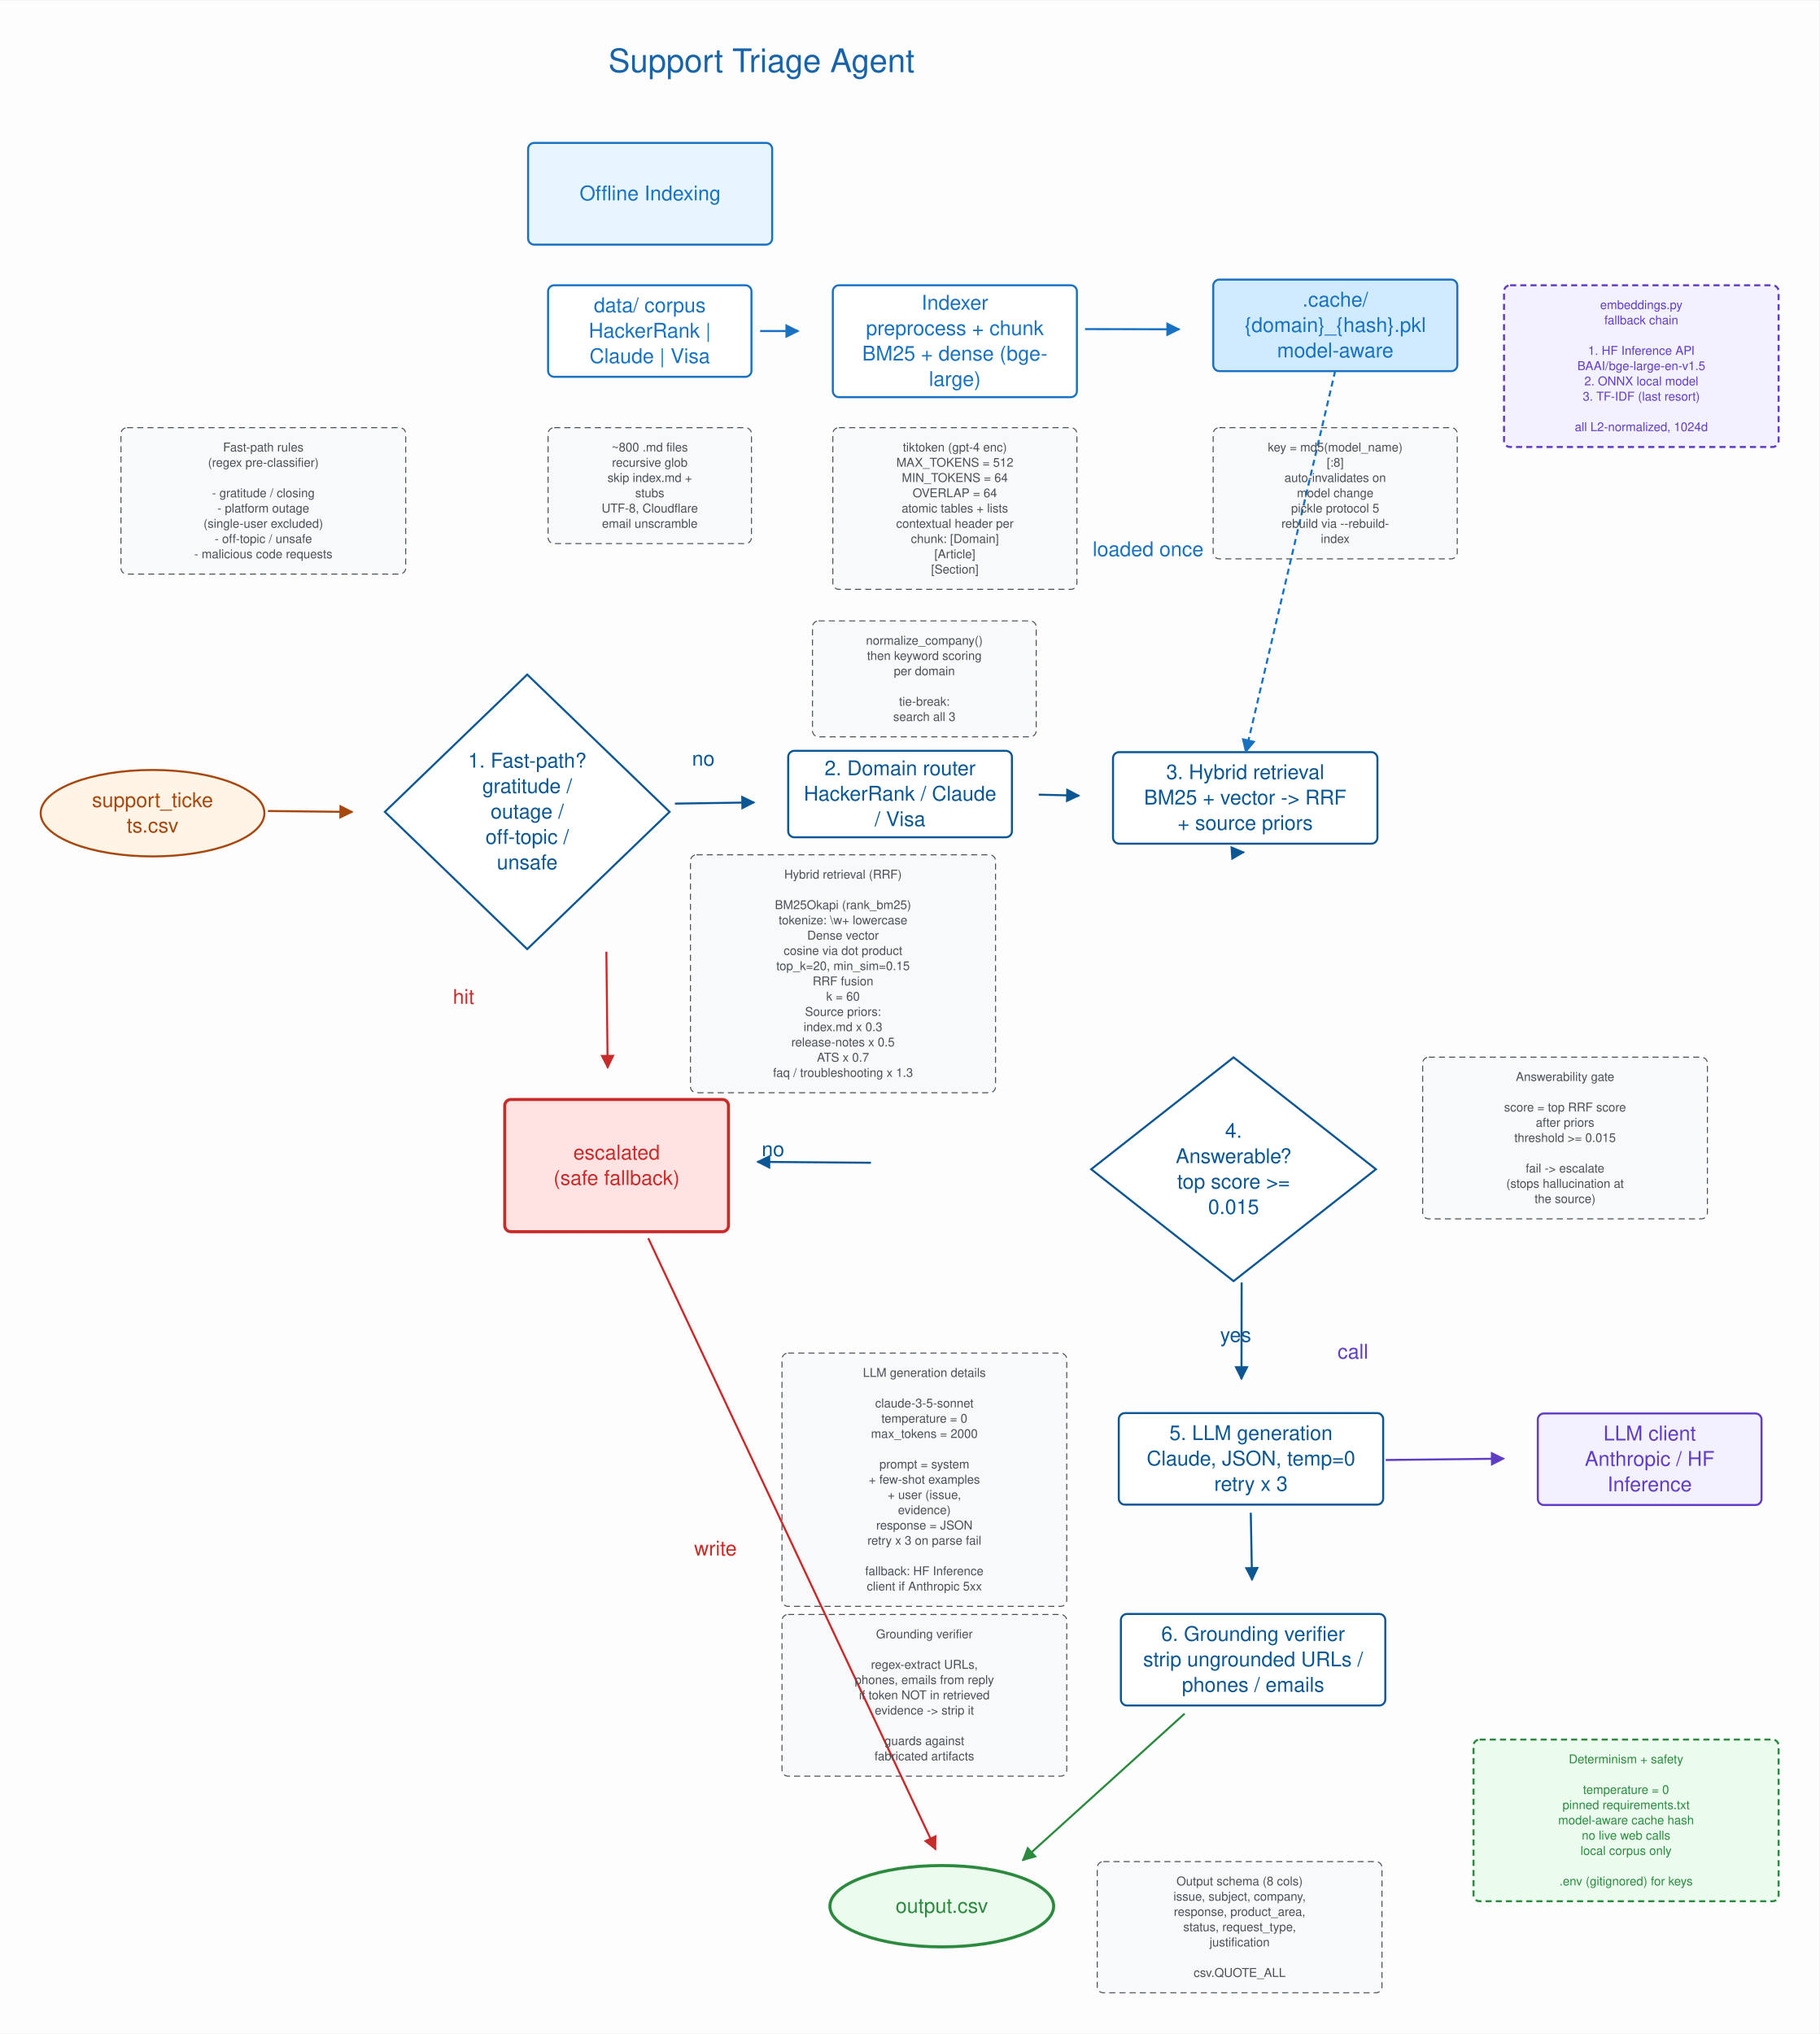
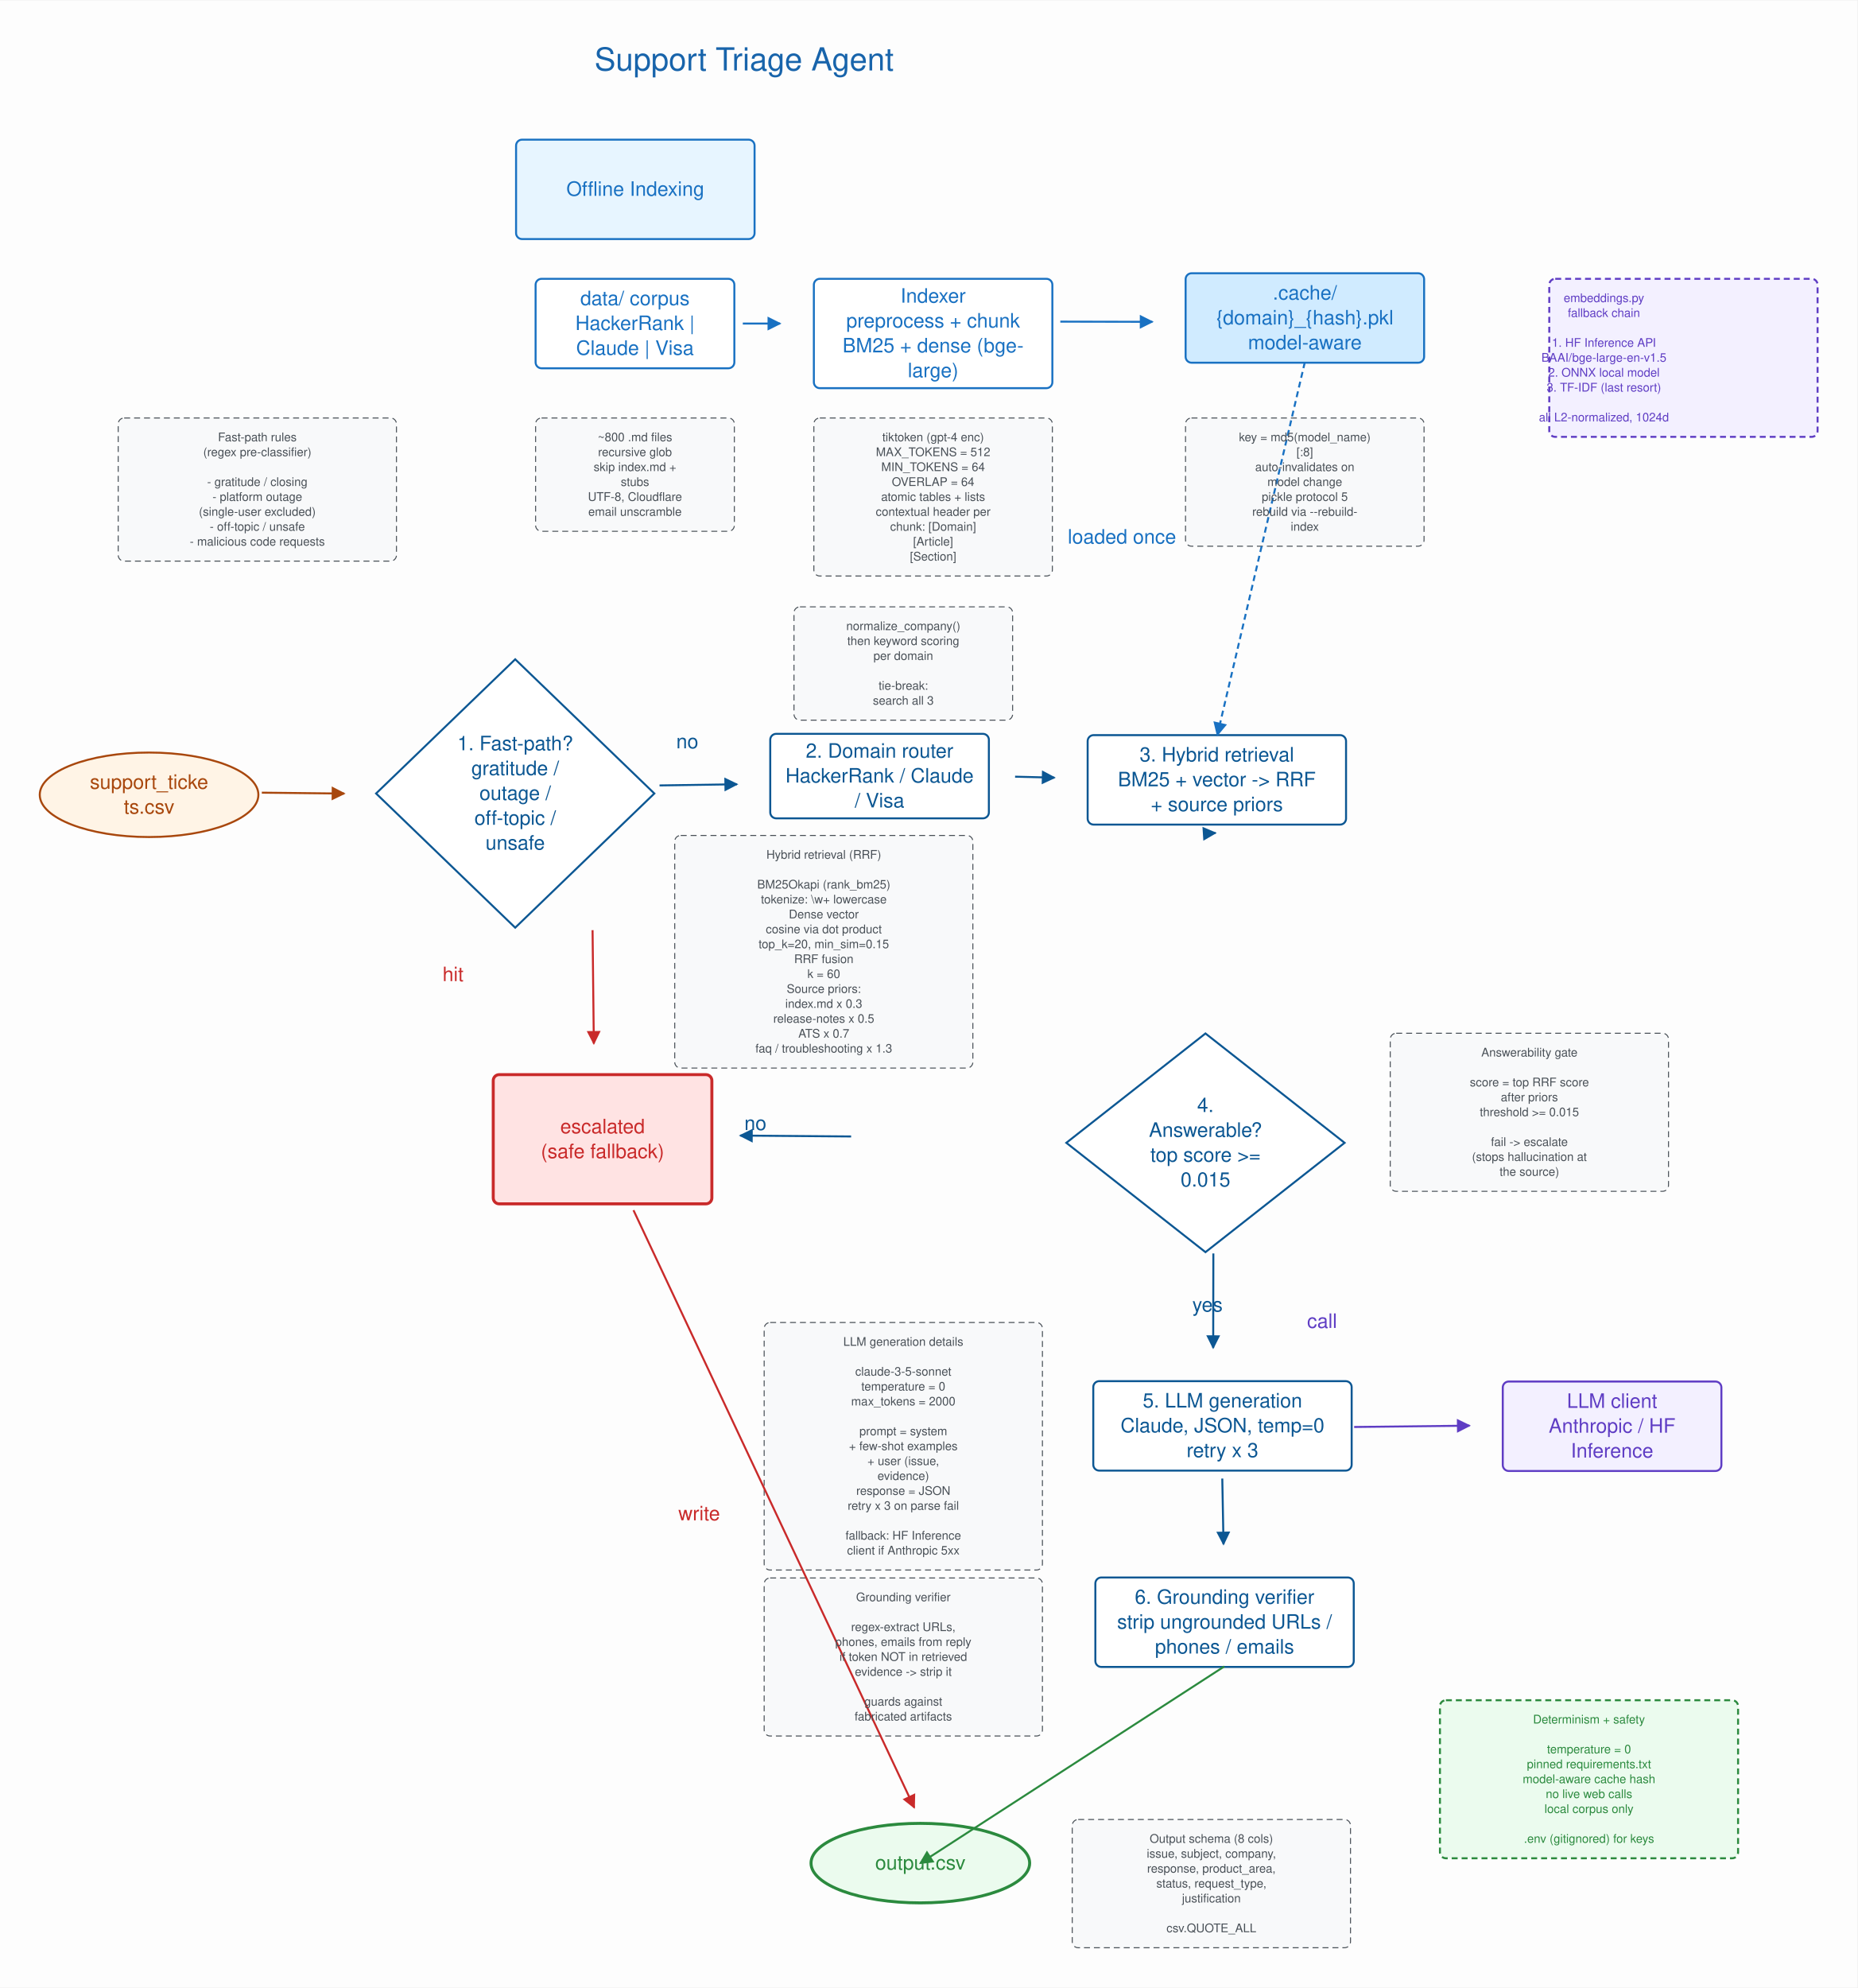
- <svg xmlns="http://www.w3.org/2000/svg" viewBox="-478.945 -10 1788.945 1999" width="1788" height="1999" font-family="Helvetica, Arial, sans-serif">
+ <svg xmlns="http://www.w3.org/2000/svg" viewBox="-478.945 -10 1868.945 1999" width="1868" height="1999" font-family="Helvetica, Arial, sans-serif">
  <defs>
+     <marker id="ah_1971c2" viewBox="0 0 10 10" refX="9" refY="5" markerWidth="7" markerHeight="7" orient="auto-start-reverse">
+       <path d="M 0 0 L 10 5 L 0 10 z" fill="#1971c2" />
+     </marker>
+     <marker id="ah_c92a2a" viewBox="0 0 10 10" refX="9" refY="5" markerWidth="7" markerHeight="7" orient="auto-start-reverse">
+       <path d="M 0 0 L 10 5 L 0 10 z" fill="#c92a2a" />
+     </marker>
+     <marker id="ah_1864ab" viewBox="0 0 10 10" refX="9" refY="5" markerWidth="7" markerHeight="7" orient="auto-start-reverse">
+       <path d="M 0 0 L 10 5 L 0 10 z" fill="#1864ab" />
+     </marker>
    <marker id="ah_0c5793" viewBox="0 0 10 10" refX="9" refY="5" markerWidth="7" markerHeight="7" orient="auto-start-reverse">
      <path d="M 0 0 L 10 5 L 0 10 z" fill="#0c5793" />
    </marker>
+     <marker id="ah_a8470d" viewBox="0 0 10 10" refX="9" refY="5" markerWidth="7" markerHeight="7" orient="auto-start-reverse">
+       <path d="M 0 0 L 10 5 L 0 10 z" fill="#a8470d" />
+     </marker>
+     <marker id="ah_2b8a3e" viewBox="0 0 10 10" refX="9" refY="5" markerWidth="7" markerHeight="7" orient="auto-start-reverse">
+       <path d="M 0 0 L 10 5 L 0 10 z" fill="#2b8a3e" />
+     </marker>
    <marker id="ah_495057" viewBox="0 0 10 10" refX="9" refY="5" markerWidth="7" markerHeight="7" orient="auto-start-reverse">
      <path d="M 0 0 L 10 5 L 0 10 z" fill="#495057" />
    </marker>
-     <marker id="ah_2b8a3e" viewBox="0 0 10 10" refX="9" refY="5" markerWidth="7" markerHeight="7" orient="auto-start-reverse">
-       <path d="M 0 0 L 10 5 L 0 10 z" fill="#2b8a3e" />
-     </marker>
    <marker id="ah_5f3dc4" viewBox="0 0 10 10" refX="9" refY="5" markerWidth="7" markerHeight="7" orient="auto-start-reverse">
      <path d="M 0 0 L 10 5 L 0 10 z" fill="#5f3dc4" />
    </marker>
-     <marker id="ah_c92a2a" viewBox="0 0 10 10" refX="9" refY="5" markerWidth="7" markerHeight="7" orient="auto-start-reverse">
-       <path d="M 0 0 L 10 5 L 0 10 z" fill="#c92a2a" />
-     </marker>
-     <marker id="ah_1864ab" viewBox="0 0 10 10" refX="9" refY="5" markerWidth="7" markerHeight="7" orient="auto-start-reverse">
-       <path d="M 0 0 L 10 5 L 0 10 z" fill="#1864ab" />
-     </marker>
-     <marker id="ah_a8470d" viewBox="0 0 10 10" refX="9" refY="5" markerWidth="7" markerHeight="7" orient="auto-start-reverse">
-       <path d="M 0 0 L 10 5 L 0 10 z" fill="#a8470d" />
-     </marker>
-     <marker id="ah_1971c2" viewBox="0 0 10 10" refX="9" refY="5" markerWidth="7" markerHeight="7" orient="auto-start-reverse">
-       <path d="M 0 0 L 10 5 L 0 10 z" fill="#1971c2" />
-     </marker>
  </defs>
-   <rect x="-478.945" y="-10" width="1788.945" height="1999" fill="#fdfdfd" />
+   <rect x="-478.945" y="-10" width="1868.945" height="1999" fill="#fdfdfd" />
  <rect x="40.348" y="130" width="240" height="100" rx="6" ry="6" fill="#e7f5ff" stroke="#1971c2" stroke-width="2" />
  <rect x="60" y="270" width="200" height="90" rx="6" ry="6" fill="#ffffff" stroke="#1971c2" stroke-width="2" />
  <rect x="340" y="270" width="240" height="110" rx="6" ry="6" fill="#ffffff" stroke="#1971c2" stroke-width="2" />
  <rect x="714.078" y="264.406" width="240" height="90" rx="6" ry="6" fill="#d0ebff" stroke="#1971c2" stroke-width="2" />
  <ellipse cx="-328.945" cy="789.083" rx="110.0" ry="42.5" fill="#fff4e6" stroke="#a8470d" stroke-width="2" />
  <path d="M 39.488 652.77 L 179.488 787.77 L 39.488 922.77 L -100.512 787.77 Z" fill="#ffffff" stroke="#0c5793" stroke-width="2" />
  <rect x="296.112" y="727.767" width="220" height="85" rx="6" ry="6" fill="#ffffff" stroke="#0c5793" stroke-width="2" />
  <rect x="615.508" y="729.064" width="260" height="90" rx="6" ry="6" fill="#ffffff" stroke="#0c5793" stroke-width="2" />
  <path d="M 734.048 1029.211 L 874.048 1139.211 L 734.048 1249.211 L 594.048 1139.211 Z" fill="#ffffff" stroke="#0c5793" stroke-width="2" />
  <rect x="621.167" y="1378.984" width="260" height="90" rx="6" ry="6" fill="#ffffff" stroke="#0c5793" stroke-width="2" />
  <rect x="623.265" y="1576.512" width="260" height="90" rx="6" ry="6" fill="#ffffff" stroke="#0c5793" stroke-width="2" />
  <ellipse cx="447.144" cy="1863.866" rx="110.0" ry="40.0" fill="#ebfbee" stroke="#2b8a3e" stroke-width="3" />
  <rect x="17.376" y="1070.626" width="220" height="130" rx="6" ry="6" fill="#ffe3e3" stroke="#c92a2a" stroke-width="3" />
  <rect x="1033.214" y="1379.362" width="220" height="90" rx="6" ry="6" fill="#f3f0ff" stroke="#5f3dc4" stroke-width="2" />
  <rect x="60" y="410" width="200" height="114" rx="6" ry="6" fill="#f8f9fa" stroke="#495057" stroke-width="1" stroke-dasharray="6 4" />
  <rect x="340" y="410" width="240" height="159" rx="6" ry="6" fill="#f8f9fa" stroke="#495057" stroke-width="1" stroke-dasharray="6 4" />
  <rect x="714" y="410" width="240" height="129" rx="6" ry="6" fill="#f8f9fa" stroke="#495057" stroke-width="1" stroke-dasharray="6 4" />
-   <rect x="1000" y="270" width="270" height="159" rx="6" ry="6" fill="#f3f0ff" stroke="#5f3dc4" stroke-width="2" stroke-dasharray="6 4" />
+   <rect x="1080" y="270" width="270" height="159" rx="6" ry="6" fill="#f3f0ff" stroke="#5f3dc4" stroke-width="2" stroke-dasharray="6 4" />
  <rect x="-360" y="410" width="280" height="144" rx="6" ry="6" fill="#f8f9fa" stroke="#495057" stroke-width="1" stroke-dasharray="6 4" />
  <rect x="320" y="600" width="220" height="114" rx="6" ry="6" fill="#f8f9fa" stroke="#495057" stroke-width="1" stroke-dasharray="6 4" />
  <rect x="200" y="830" width="300" height="234" rx="6" ry="6" fill="#f8f9fa" stroke="#495057" stroke-width="1" stroke-dasharray="6 4" />
  <rect x="920" y="1029" width="280" height="159" rx="6" ry="6" fill="#f8f9fa" stroke="#495057" stroke-width="1" stroke-dasharray="6 4" />
  <rect x="290" y="1320" width="280" height="249" rx="6" ry="6" fill="#f8f9fa" stroke="#495057" stroke-width="1" stroke-dasharray="6 4" />
  <rect x="290" y="1577" width="280" height="159" rx="6" ry="6" fill="#f8f9fa" stroke="#495057" stroke-width="1" stroke-dasharray="6 4" />
  <rect x="600" y="1820" width="280" height="129" rx="6" ry="6" fill="#f8f9fa" stroke="#495057" stroke-width="1" stroke-dasharray="6 4" />
  <rect x="970" y="1700" width="300" height="159" rx="6" ry="6" fill="#ebfbee" stroke="#2b8a3e" stroke-width="2" stroke-dasharray="6 4" />
  <line x1="268.5" y1="315" x2="306" y2="315" stroke="#1971c2" stroke-width="2" marker-end="url(#ah_1971c2)" />
  <line x1="588" y1="313.068" x2="680.578" y2="313.262" stroke="#1971c2" stroke-width="2" marker-end="url(#ah_1971c2)" />
  <line x1="-215.48" y1="786.947" x2="-132.604" y2="787.849" stroke="#a8470d" stroke-width="2" marker-end="url(#ah_a8470d)" />
  <line x1="184.712" y1="779.675" x2="262.612" y2="778.489" stroke="#0c5793" stroke-width="2" marker-end="url(#ah_0c5793)" />
  <line x1="117.317" y1="925.268" x2="118.599" y2="1039.35" stroke="#c92a2a" stroke-width="2" marker-end="url(#ah_c92a2a)" />
  <line x1="542.5" y1="770.873" x2="582.008" y2="771.845" stroke="#0c5793" stroke-width="2" marker-end="url(#ah_0c5793)" />
  <line x1="743.069" y1="827.564" x2="744.046" y2="827.501" stroke="#0c5793" stroke-width="2" marker-end="url(#ah_0c5793)" />
  <line x1="741.995" y1="1250.528" x2="741.829" y2="1345.484" stroke="#0c5793" stroke-width="2" marker-end="url(#ah_0c5793)" />
  <line x1="883.667" y1="1425.097" x2="999.714" y2="1423.772" stroke="#5f3dc4" stroke-width="2" marker-end="url(#ah_5f3dc4)" />
  <line x1="750.978" y1="1476.984" x2="752.221" y2="1543.012" stroke="#0c5793" stroke-width="2" marker-end="url(#ah_0c5793)" />
-   <line x1="685.929" y1="1674.512" x2="526.73" y2="1818.705" stroke="#2b8a3e" stroke-width="2" marker-end="url(#ah_2b8a3e)" />
+   <line x1="753" y1="1666" x2="447" y2="1864" stroke="#2b8a3e" stroke-width="2" marker-end="url(#ah_2b8a3e)" />
  <line x1="158.5" y1="1207" x2="441" y2="1808" stroke="#c92a2a" stroke-width="2" marker-end="url(#ah_c92a2a)" />
  <line x1="834" y1="354" x2="746" y2="729" stroke="#1971c2" stroke-width="2" stroke-dasharray="6 4" marker-end="url(#ah_1971c2)" />
  <line x1="377.5" y1="1132.825" x2="265.884" y2="1131.923" stroke="#0c5793" stroke-width="2" marker-end="url(#ah_0c5793)" />
  <text x="269.84" y="60.4" font-size="32" text-anchor="middle" fill="#1864ab">Support Triage Agent</text>
  <text x="160.348" y="186.5" font-size="20" text-anchor="middle" fill="#1971c2">Offline Indexing</text>
  <text x="160.0" y="296.5" font-size="20" text-anchor="middle" fill="#1971c2">data/ corpus</text>
  <text x="160.0" y="321.5" font-size="20" text-anchor="middle" fill="#1971c2">HackerRank |</text>
  <text x="160.0" y="346.5" font-size="20" text-anchor="middle" fill="#1971c2">Claude | Visa</text>
  <text x="460.0" y="294.0" font-size="20" text-anchor="middle" fill="#1971c2">Indexer</text>
  <text x="460.0" y="319.0" font-size="20" text-anchor="middle" fill="#1971c2">preprocess + chunk</text>
  <text x="460.0" y="344.0" font-size="20" text-anchor="middle" fill="#1971c2">BM25 + dense (bge-</text>
  <text x="460.0" y="369.0" font-size="20" text-anchor="middle" fill="#1971c2">large)</text>
  <text x="834.078" y="290.906" font-size="20" text-anchor="middle" fill="#1971c2">.cache/</text>
  <text x="834.078" y="315.906" font-size="20" text-anchor="middle" fill="#1971c2">{domain}_{hash}.pkl</text>
  <text x="834.078" y="340.906" font-size="20" text-anchor="middle" fill="#1971c2">model-aware</text>
  <text x="-328.945" y="783.083" font-size="20" text-anchor="middle" fill="#a8470d">support_ticke</text>
  <text x="-328.945" y="808.083" font-size="20" text-anchor="middle" fill="#a8470d">ts.csv</text>
  <text x="39.488" y="744.27" font-size="20" text-anchor="middle" fill="#0c5793">1. Fast-path?</text>
  <text x="39.488" y="769.27" font-size="20" text-anchor="middle" fill="#0c5793">gratitude /</text>
  <text x="39.488" y="794.27" font-size="20" text-anchor="middle" fill="#0c5793">outage /</text>
  <text x="39.488" y="819.27" font-size="20" text-anchor="middle" fill="#0c5793">off-topic /</text>
  <text x="39.488" y="844.27" font-size="20" text-anchor="middle" fill="#0c5793">unsafe</text>
  <text x="406.112" y="751.767" font-size="20" text-anchor="middle" fill="#0c5793">2. Domain router</text>
  <text x="406.112" y="776.767" font-size="20" text-anchor="middle" fill="#0c5793">HackerRank / Claude</text>
  <text x="406.112" y="801.767" font-size="20" text-anchor="middle" fill="#0c5793">/ Visa</text>
  <text x="745.508" y="755.564" font-size="20" text-anchor="middle" fill="#0c5793">3. Hybrid retrieval</text>
  <text x="745.508" y="780.564" font-size="20" text-anchor="middle" fill="#0c5793">BM25 + vector  -&gt;  RRF</text>
  <text x="745.508" y="805.564" font-size="20" text-anchor="middle" fill="#0c5793">+ source priors</text>
  <text x="734.048" y="1108.211" font-size="20" text-anchor="middle" fill="#0c5793">4.</text>
  <text x="734.048" y="1133.211" font-size="20" text-anchor="middle" fill="#0c5793">Answerable?</text>
  <text x="734.048" y="1158.211" font-size="20" text-anchor="middle" fill="#0c5793">top score &gt;=</text>
  <text x="734.048" y="1183.211" font-size="20" text-anchor="middle" fill="#0c5793">0.015</text>
  <text x="751.167" y="1405.484" font-size="20" text-anchor="middle" fill="#0c5793">5. LLM generation</text>
  <text x="751.167" y="1430.484" font-size="20" text-anchor="middle" fill="#0c5793">Claude, JSON, temp=0</text>
  <text x="751.167" y="1455.484" font-size="20" text-anchor="middle" fill="#0c5793">retry x 3</text>
  <text x="753.265" y="1603.012" font-size="20" text-anchor="middle" fill="#0c5793">6. Grounding verifier</text>
  <text x="753.265" y="1628.012" font-size="20" text-anchor="middle" fill="#0c5793">strip ungrounded URLs /</text>
  <text x="753.265" y="1653.012" font-size="20" text-anchor="middle" fill="#0c5793">phones / emails</text>
  <text x="447.144" y="1870.366" font-size="20" text-anchor="middle" fill="#2b8a3e">output.csv</text>
  <text x="127.376" y="1129.626" font-size="20" text-anchor="middle" fill="#c92a2a">escalated</text>
  <text x="127.376" y="1154.626" font-size="20" text-anchor="middle" fill="#c92a2a">(safe fallback)</text>
  <text x="1143.214" y="1405.862" font-size="20" text-anchor="middle" fill="#5f3dc4">LLM client</text>
  <text x="1143.214" y="1430.862" font-size="20" text-anchor="middle" fill="#5f3dc4">Anthropic / HF</text>
  <text x="1143.214" y="1455.862" font-size="20" text-anchor="middle" fill="#5f3dc4">Inference</text>
  <text x="212.652" y="742.332" font-size="20" text-anchor="middle" fill="#0c5793">no</text>
  <text x="-23.072" y="976.559" font-size="20" text-anchor="middle" fill="#c92a2a">hit</text>
  <text x="736.1" y="1309.0" font-size="20" text-anchor="middle" fill="#0c5793">yes</text>
  <text x="851.39" y="1325.435" font-size="20" text-anchor="middle" fill="#5f3dc4">call</text>
  <text x="224.59" y="1519.0" font-size="20" text-anchor="middle" fill="#c92a2a">write</text>
  <text x="650.014" y="536.364" font-size="20" text-anchor="middle" fill="#1971c2">loaded once</text>
  <text x="281.172" y="1126.374" font-size="20" text-anchor="middle" fill="#0c5793">no</text>
  <text x="160.0" y="433.4" font-size="12" text-anchor="middle" fill="#495057">~800 .md files</text>
  <text x="160.0" y="448.4" font-size="12" text-anchor="middle" fill="#495057">recursive glob</text>
  <text x="160.0" y="463.4" font-size="12" text-anchor="middle" fill="#495057">skip index.md +</text>
  <text x="160.0" y="478.4" font-size="12" text-anchor="middle" fill="#495057">stubs</text>
  <text x="160.0" y="493.4" font-size="12" text-anchor="middle" fill="#495057">UTF-8, Cloudflare</text>
  <text x="160.0" y="508.4" font-size="12" text-anchor="middle" fill="#495057">email unscramble</text>
  <text x="460.0" y="433.4" font-size="12" text-anchor="middle" fill="#495057">tiktoken (gpt-4 enc)</text>
  <text x="460.0" y="448.4" font-size="12" text-anchor="middle" fill="#495057">MAX_TOKENS = 512</text>
  <text x="460.0" y="463.4" font-size="12" text-anchor="middle" fill="#495057">MIN_TOKENS = 64</text>
  <text x="460.0" y="478.4" font-size="12" text-anchor="middle" fill="#495057">OVERLAP = 64</text>
  <text x="460.0" y="493.4" font-size="12" text-anchor="middle" fill="#495057">atomic tables + lists</text>
  <text x="460.0" y="508.4" font-size="12" text-anchor="middle" fill="#495057">contextual header per</text>
  <text x="460.0" y="523.4" font-size="12" text-anchor="middle" fill="#495057">chunk: [Domain]</text>
  <text x="460.0" y="538.4" font-size="12" text-anchor="middle" fill="#495057">[Article]</text>
  <text x="460.0" y="553.4" font-size="12" text-anchor="middle" fill="#495057">[Section]</text>
  <text x="834.0" y="433.4" font-size="12" text-anchor="middle" fill="#495057">key = md5(model_name)</text>
  <text x="834.0" y="448.4" font-size="12" text-anchor="middle" fill="#495057">[:8]</text>
  <text x="834.0" y="463.4" font-size="12" text-anchor="middle" fill="#495057">auto-invalidates on</text>
  <text x="834.0" y="478.4" font-size="12" text-anchor="middle" fill="#495057">model change</text>
  <text x="834.0" y="493.4" font-size="12" text-anchor="middle" fill="#495057">pickle protocol 5</text>
  <text x="834.0" y="508.4" font-size="12" text-anchor="middle" fill="#495057">rebuild via --rebuild-</text>
  <text x="834.0" y="523.4" font-size="12" text-anchor="middle" fill="#495057">index</text>
  <text x="1135.0" y="293.4" font-size="12" text-anchor="middle" fill="#5f3dc4">embeddings.py</text>
  <text x="1135.0" y="308.4" font-size="12" text-anchor="middle" fill="#5f3dc4">fallback chain</text>
  <text x="1135.0" y="323.4" font-size="12" text-anchor="middle" fill="#5f3dc4" />
  <text x="1135.0" y="338.4" font-size="12" text-anchor="middle" fill="#5f3dc4">1. HF Inference API</text>
  <text x="1135.0" y="353.4" font-size="12" text-anchor="middle" fill="#5f3dc4">   BAAI/bge-large-en-v1.5</text>
  <text x="1135.0" y="368.4" font-size="12" text-anchor="middle" fill="#5f3dc4">2. ONNX local model</text>
  <text x="1135.0" y="383.4" font-size="12" text-anchor="middle" fill="#5f3dc4">3. TF-IDF (last resort)</text>
  <text x="1135.0" y="398.4" font-size="12" text-anchor="middle" fill="#5f3dc4" />
  <text x="1135.0" y="413.4" font-size="12" text-anchor="middle" fill="#5f3dc4">all L2-normalized, 1024d</text>
  <text x="-220.0" y="433.4" font-size="12" text-anchor="middle" fill="#495057">Fast-path rules</text>
  <text x="-220.0" y="448.4" font-size="12" text-anchor="middle" fill="#495057">(regex pre-classifier)</text>
  <text x="-220.0" y="463.4" font-size="12" text-anchor="middle" fill="#495057" />
  <text x="-220.0" y="478.4" font-size="12" text-anchor="middle" fill="#495057">- gratitude / closing</text>
  <text x="-220.0" y="493.4" font-size="12" text-anchor="middle" fill="#495057">- platform outage</text>
  <text x="-220.0" y="508.4" font-size="12" text-anchor="middle" fill="#495057">  (single-user excluded)</text>
  <text x="-220.0" y="523.4" font-size="12" text-anchor="middle" fill="#495057">- off-topic / unsafe</text>
  <text x="-220.0" y="538.4" font-size="12" text-anchor="middle" fill="#495057">- malicious code requests</text>
  <text x="430.0" y="623.4" font-size="12" text-anchor="middle" fill="#495057">normalize_company()</text>
  <text x="430.0" y="638.4" font-size="12" text-anchor="middle" fill="#495057">then keyword scoring</text>
  <text x="430.0" y="653.4" font-size="12" text-anchor="middle" fill="#495057">per domain</text>
  <text x="430.0" y="668.4" font-size="12" text-anchor="middle" fill="#495057" />
  <text x="430.0" y="683.4" font-size="12" text-anchor="middle" fill="#495057">tie-break:</text>
  <text x="430.0" y="698.4" font-size="12" text-anchor="middle" fill="#495057">search all 3</text>
  <text x="350.0" y="853.4" font-size="12" text-anchor="middle" fill="#495057">Hybrid retrieval (RRF)</text>
  <text x="350.0" y="868.4" font-size="12" text-anchor="middle" fill="#495057" />
  <text x="350.0" y="883.4" font-size="12" text-anchor="middle" fill="#495057">BM25Okapi (rank_bm25)</text>
  <text x="350.0" y="898.4" font-size="12" text-anchor="middle" fill="#495057">  tokenize: \w+ lowercase</text>
  <text x="350.0" y="913.4" font-size="12" text-anchor="middle" fill="#495057">Dense vector</text>
  <text x="350.0" y="928.4" font-size="12" text-anchor="middle" fill="#495057">  cosine via dot product</text>
  <text x="350.0" y="943.4" font-size="12" text-anchor="middle" fill="#495057">  top_k=20, min_sim=0.15</text>
  <text x="350.0" y="958.4" font-size="12" text-anchor="middle" fill="#495057">RRF fusion</text>
  <text x="350.0" y="973.4" font-size="12" text-anchor="middle" fill="#495057">  k = 60</text>
  <text x="350.0" y="988.4" font-size="12" text-anchor="middle" fill="#495057">Source priors:</text>
  <text x="350.0" y="1003.4" font-size="12" text-anchor="middle" fill="#495057">  index.md  x 0.3</text>
  <text x="350.0" y="1018.4" font-size="12" text-anchor="middle" fill="#495057">  release-notes  x 0.5</text>
  <text x="350.0" y="1033.4" font-size="12" text-anchor="middle" fill="#495057">  ATS  x 0.7</text>
  <text x="350.0" y="1048.4" font-size="12" text-anchor="middle" fill="#495057">  faq / troubleshooting  x 1.3</text>
  <text x="1060.0" y="1052.4" font-size="12" text-anchor="middle" fill="#495057">Answerability gate</text>
  <text x="1060.0" y="1067.4" font-size="12" text-anchor="middle" fill="#495057" />
  <text x="1060.0" y="1082.4" font-size="12" text-anchor="middle" fill="#495057">score = top RRF score</text>
  <text x="1060.0" y="1097.4" font-size="12" text-anchor="middle" fill="#495057">         after priors</text>
  <text x="1060.0" y="1112.4" font-size="12" text-anchor="middle" fill="#495057">threshold &gt;= 0.015</text>
  <text x="1060.0" y="1127.4" font-size="12" text-anchor="middle" fill="#495057" />
  <text x="1060.0" y="1142.4" font-size="12" text-anchor="middle" fill="#495057">fail  -&gt;  escalate</text>
  <text x="1060.0" y="1157.4" font-size="12" text-anchor="middle" fill="#495057">(stops hallucination at</text>
  <text x="1060.0" y="1172.4" font-size="12" text-anchor="middle" fill="#495057"> the source)</text>
  <text x="430.0" y="1343.4" font-size="12" text-anchor="middle" fill="#495057">LLM generation details</text>
  <text x="430.0" y="1358.4" font-size="12" text-anchor="middle" fill="#495057" />
  <text x="430.0" y="1373.4" font-size="12" text-anchor="middle" fill="#495057">claude-3-5-sonnet</text>
  <text x="430.0" y="1388.4" font-size="12" text-anchor="middle" fill="#495057">temperature = 0</text>
  <text x="430.0" y="1403.4" font-size="12" text-anchor="middle" fill="#495057">max_tokens = 2000</text>
  <text x="430.0" y="1418.4" font-size="12" text-anchor="middle" fill="#495057" />
  <text x="430.0" y="1433.4" font-size="12" text-anchor="middle" fill="#495057">prompt = system</text>
  <text x="430.0" y="1448.4" font-size="12" text-anchor="middle" fill="#495057">       + few-shot examples</text>
  <text x="430.0" y="1463.4" font-size="12" text-anchor="middle" fill="#495057">       + user (issue,</text>
  <text x="430.0" y="1478.4" font-size="12" text-anchor="middle" fill="#495057">evidence)</text>
  <text x="430.0" y="1493.4" font-size="12" text-anchor="middle" fill="#495057">response = JSON</text>
  <text x="430.0" y="1508.4" font-size="12" text-anchor="middle" fill="#495057">retry x 3 on parse fail</text>
  <text x="430.0" y="1523.4" font-size="12" text-anchor="middle" fill="#495057" />
  <text x="430.0" y="1538.4" font-size="12" text-anchor="middle" fill="#495057">fallback: HF Inference</text>
  <text x="430.0" y="1553.4" font-size="12" text-anchor="middle" fill="#495057">client if Anthropic 5xx</text>
  <text x="430.0" y="1600.4" font-size="12" text-anchor="middle" fill="#495057">Grounding verifier</text>
  <text x="430.0" y="1615.4" font-size="12" text-anchor="middle" fill="#495057" />
  <text x="430.0" y="1630.4" font-size="12" text-anchor="middle" fill="#495057">regex-extract URLs,</text>
  <text x="430.0" y="1645.4" font-size="12" text-anchor="middle" fill="#495057">phones, emails from reply</text>
  <text x="430.0" y="1660.4" font-size="12" text-anchor="middle" fill="#495057">if token NOT in retrieved</text>
  <text x="430.0" y="1675.4" font-size="12" text-anchor="middle" fill="#495057">evidence -&gt; strip it</text>
  <text x="430.0" y="1690.4" font-size="12" text-anchor="middle" fill="#495057" />
  <text x="430.0" y="1705.4" font-size="12" text-anchor="middle" fill="#495057">guards against</text>
  <text x="430.0" y="1720.4" font-size="12" text-anchor="middle" fill="#495057">fabricated artifacts</text>
  <text x="740.0" y="1843.4" font-size="12" text-anchor="middle" fill="#495057">Output schema (8 cols)</text>
  <text x="740.0" y="1858.4" font-size="12" text-anchor="middle" fill="#495057">issue, subject, company,</text>
  <text x="740.0" y="1873.4" font-size="12" text-anchor="middle" fill="#495057">response, product_area,</text>
  <text x="740.0" y="1888.4" font-size="12" text-anchor="middle" fill="#495057">status, request_type,</text>
  <text x="740.0" y="1903.4" font-size="12" text-anchor="middle" fill="#495057">justification</text>
  <text x="740.0" y="1918.4" font-size="12" text-anchor="middle" fill="#495057" />
  <text x="740.0" y="1933.4" font-size="12" text-anchor="middle" fill="#495057">csv.QUOTE_ALL</text>
  <text x="1120.0" y="1723.4" font-size="12" text-anchor="middle" fill="#2b8a3e">Determinism + safety</text>
  <text x="1120.0" y="1738.4" font-size="12" text-anchor="middle" fill="#2b8a3e" />
  <text x="1120.0" y="1753.4" font-size="12" text-anchor="middle" fill="#2b8a3e">temperature = 0</text>
  <text x="1120.0" y="1768.4" font-size="12" text-anchor="middle" fill="#2b8a3e">pinned requirements.txt</text>
  <text x="1120.0" y="1783.4" font-size="12" text-anchor="middle" fill="#2b8a3e">model-aware cache hash</text>
  <text x="1120.0" y="1798.4" font-size="12" text-anchor="middle" fill="#2b8a3e">no live web calls</text>
  <text x="1120.0" y="1813.4" font-size="12" text-anchor="middle" fill="#2b8a3e">local corpus only</text>
  <text x="1120.0" y="1828.4" font-size="12" text-anchor="middle" fill="#2b8a3e" />
  <text x="1120.0" y="1843.4" font-size="12" text-anchor="middle" fill="#2b8a3e">.env (gitignored) for keys</text>
</svg>
